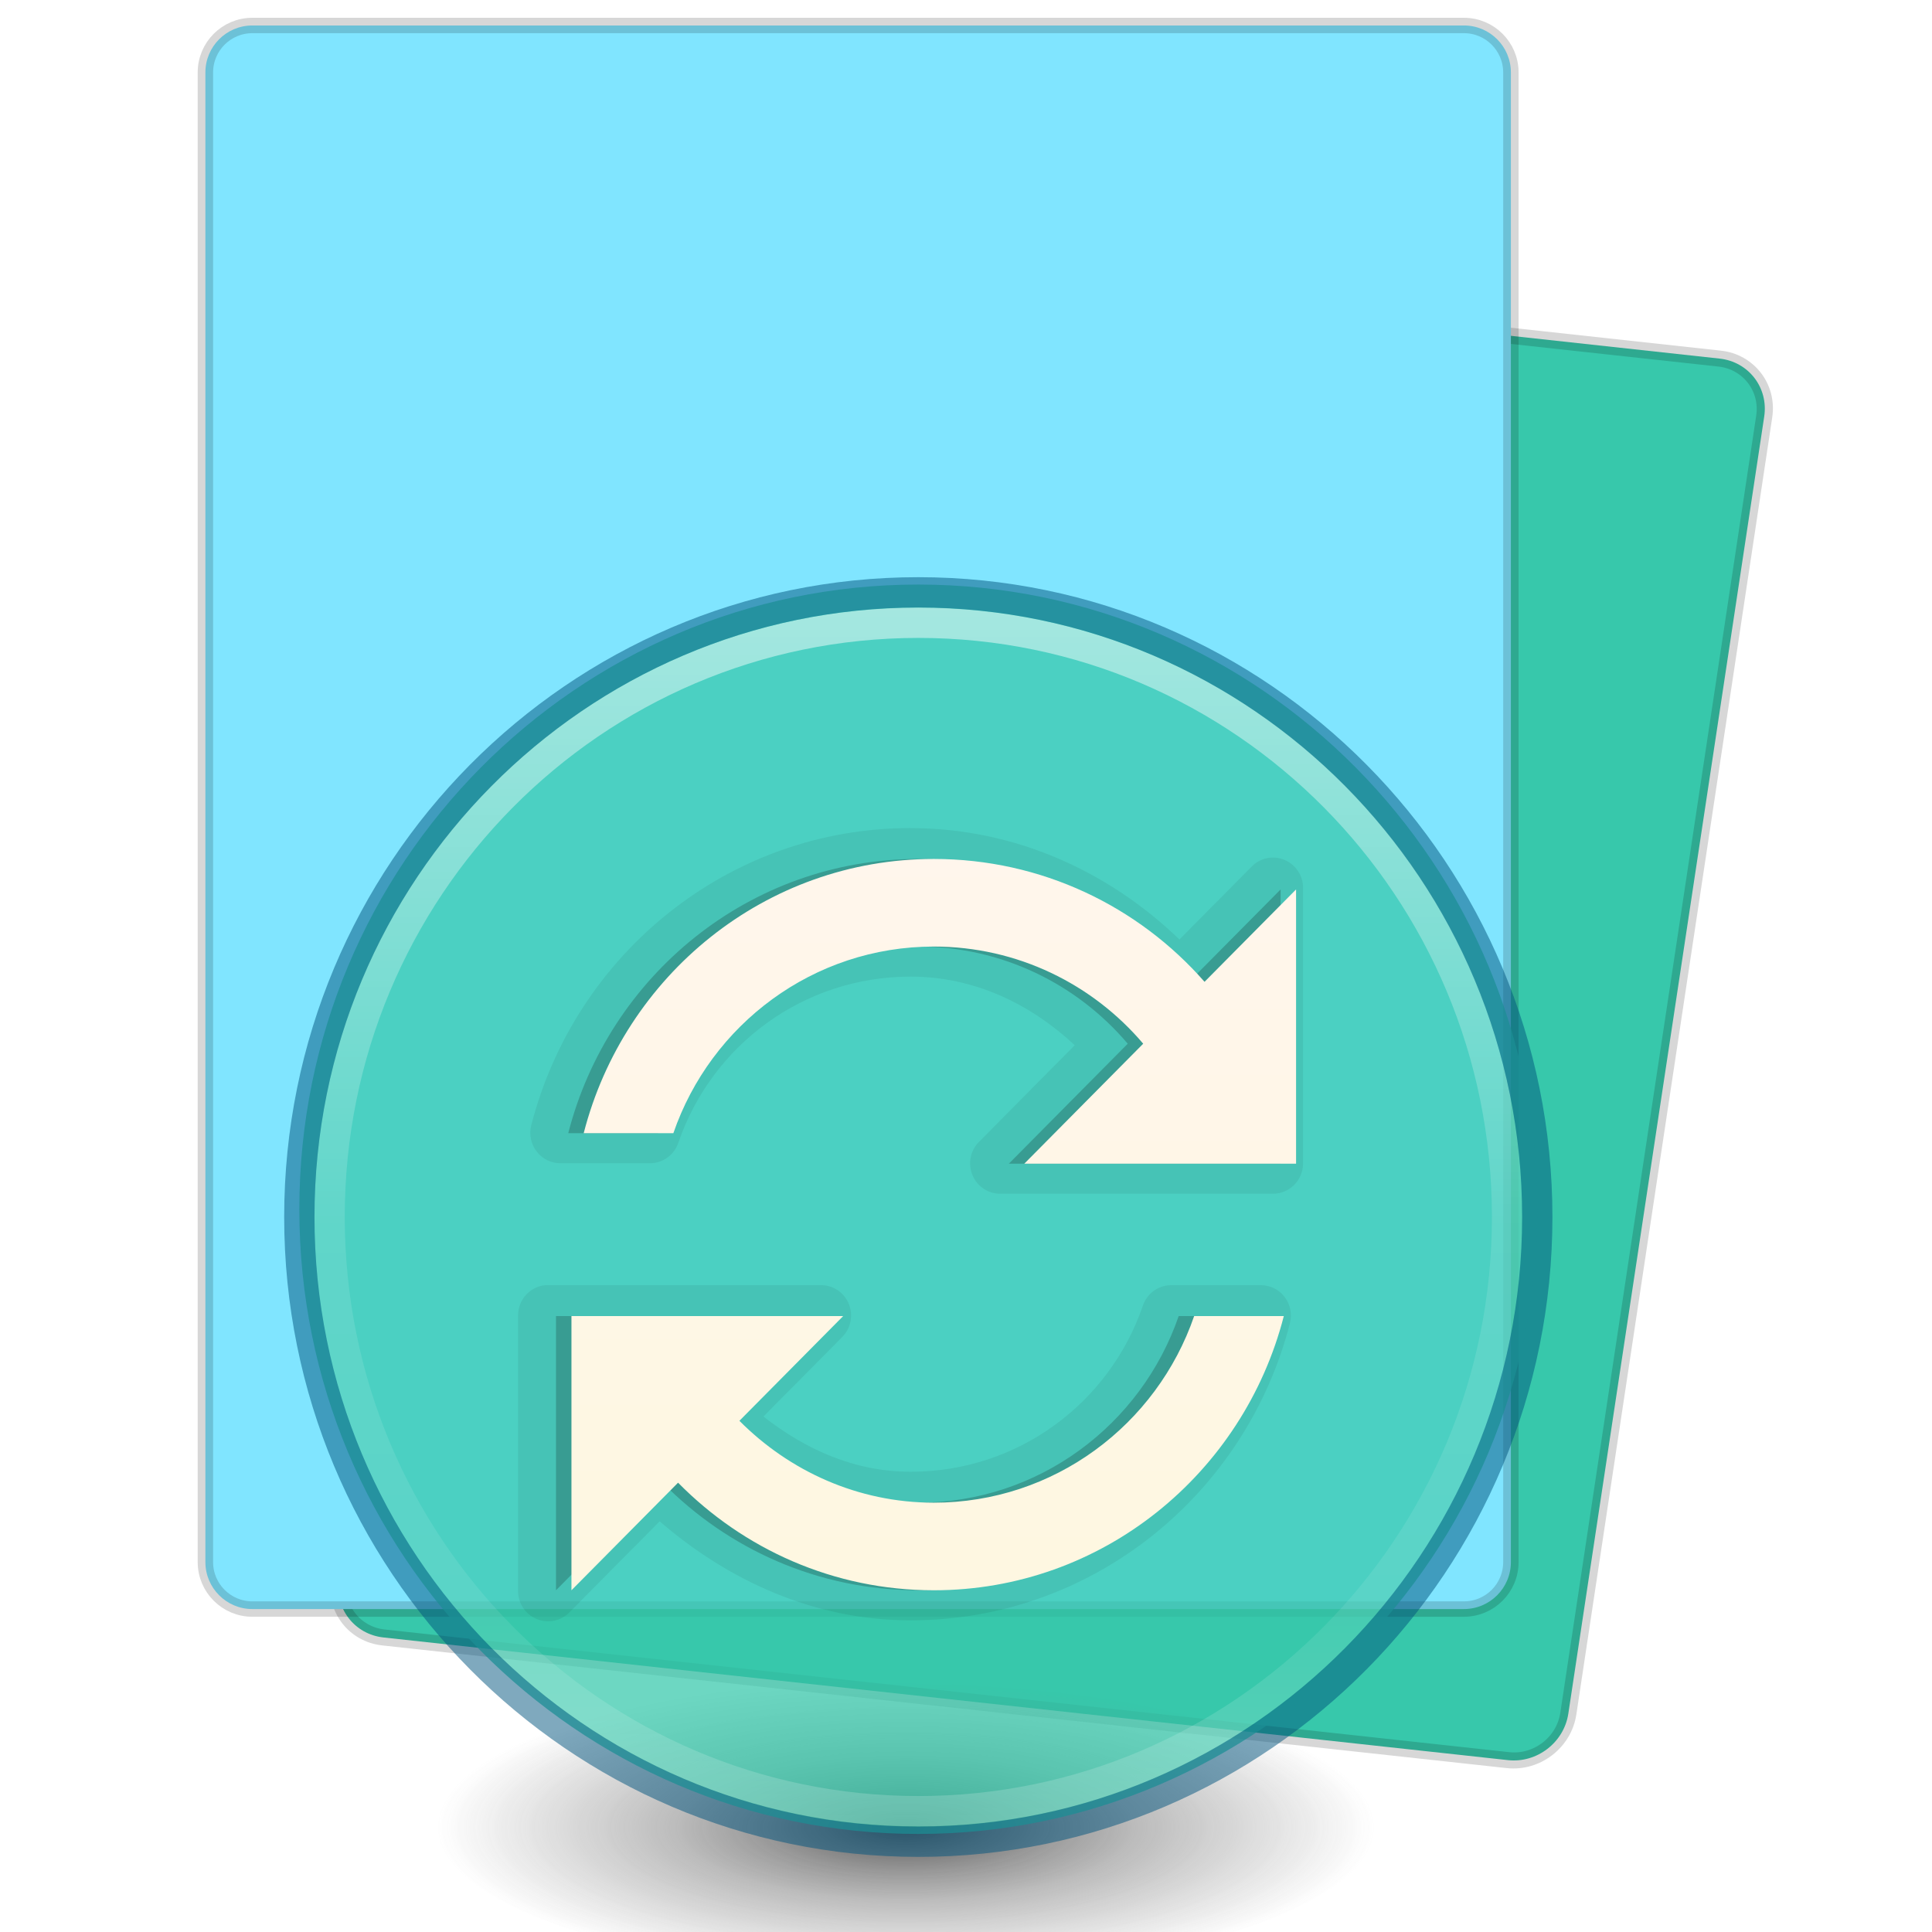
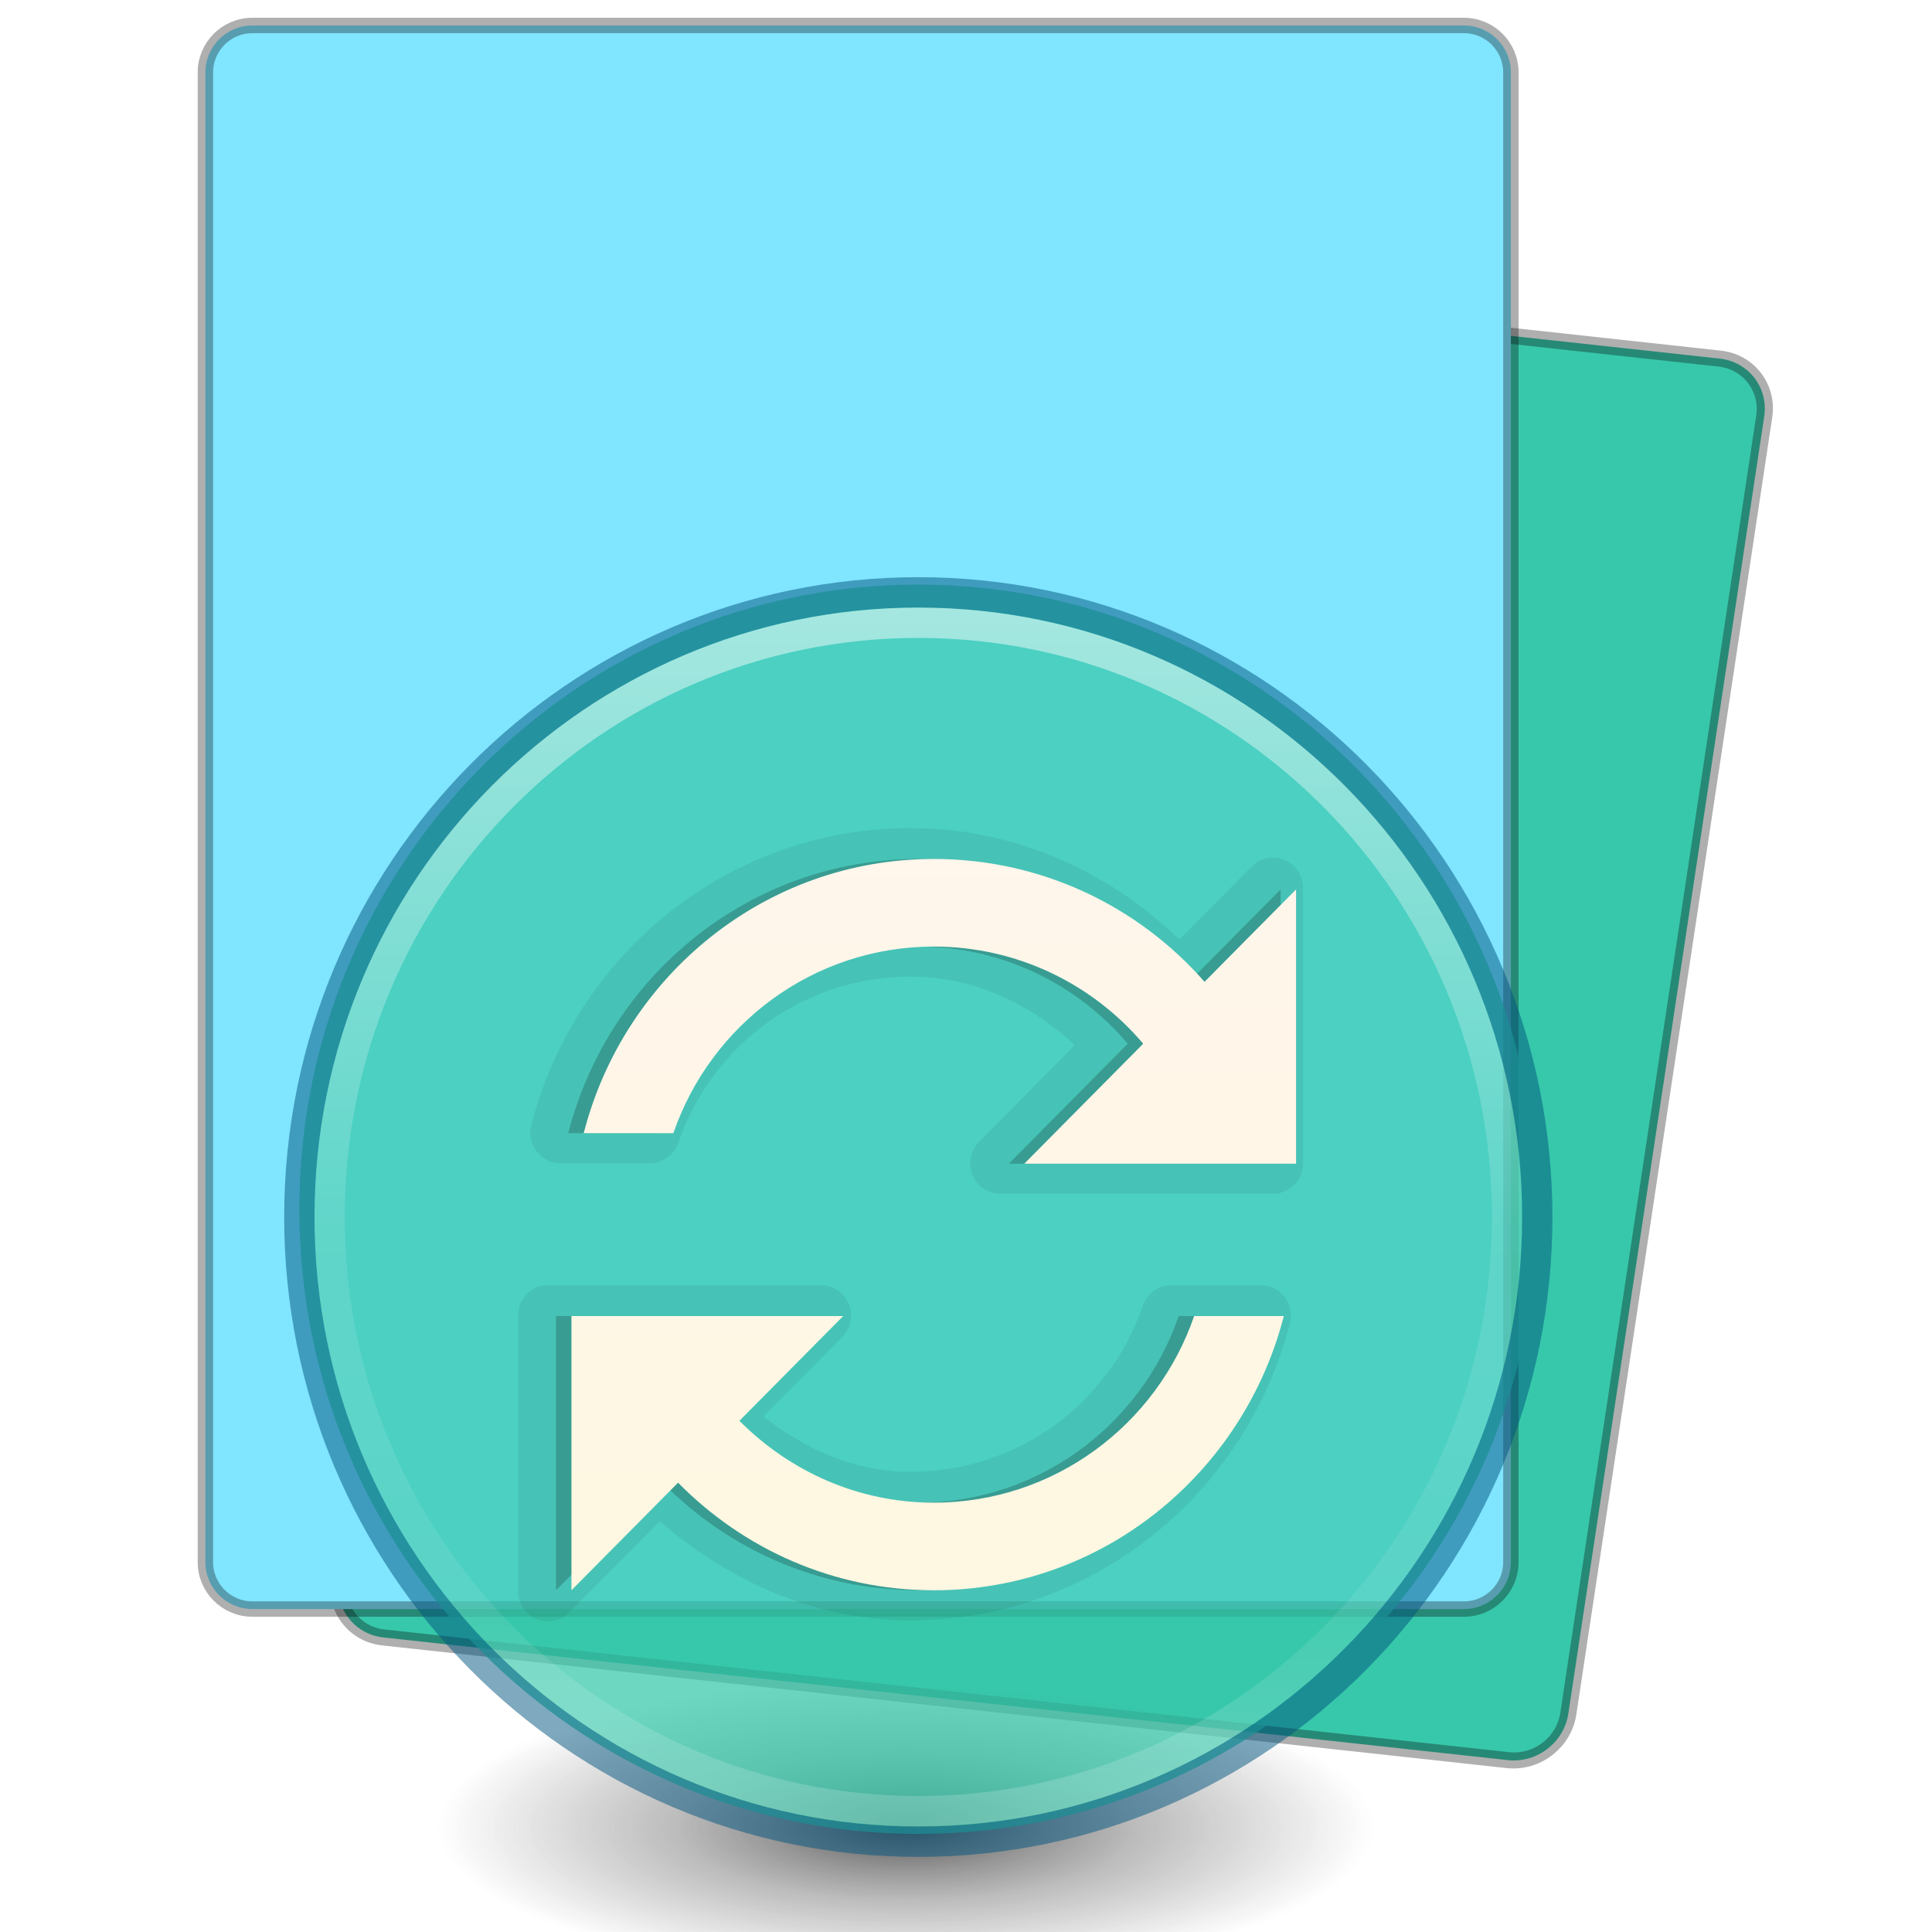
<svg xmlns="http://www.w3.org/2000/svg" xmlns:xlink="http://www.w3.org/1999/xlink" version="1.0" width="32" height="32" id="svg2526">
  <defs id="defs2528">
    <linearGradient id="linearGradient4441">
      <stop id="stop4443" style="stop-color:#ffffff;stop-opacity:1" offset="0" />
      <stop id="stop4445" style="stop-color:#ffffff;stop-opacity:0.235" offset="0" />
      <stop id="stop4447" style="stop-color:#ffffff;stop-opacity:0.157" offset="1" />
      <stop id="stop4449" style="stop-color:#ffffff;stop-opacity:0.392" offset="1" />
    </linearGradient>
    <linearGradient id="linearGradient5060">
      <stop id="stop5062" style="stop-color:#000000;stop-opacity:1" offset="0" />
      <stop id="stop5064" style="stop-color:#000000;stop-opacity:0" offset="1" />
    </linearGradient>
    <linearGradient id="linearGradient5048">
      <stop id="stop5050" style="stop-color:#000000;stop-opacity:0" offset="0" />
      <stop id="stop5056" style="stop-color:#000000;stop-opacity:1" offset="0.5" />
      <stop id="stop5052" style="stop-color:#000000;stop-opacity:0" offset="1" />
    </linearGradient>
    <linearGradient x1="302.857" y1="366.648" x2="302.857" y2="609.505" id="linearGradient3188" xlink:href="#linearGradient5048" gradientUnits="userSpaceOnUse" gradientTransform="matrix(0.06045202,0,0,0.01647059,-0.754243,21.9611)" />
    <radialGradient cx="605.714" cy="486.648" r="117.143" fx="605.714" fy="486.648" id="radialGradient3190" xlink:href="#linearGradient5060" gradientUnits="userSpaceOnUse" gradientTransform="matrix(-0.02008098,0,0,0.01647059,18.60219,21.96113)" />
    <radialGradient cx="605.714" cy="486.648" r="117.143" fx="605.714" fy="486.648" id="radialGradient3192" xlink:href="#linearGradient5060" gradientUnits="userSpaceOnUse" gradientTransform="matrix(0.02008097,0,0,0.01647059,13.39799,21.96113)" />
    <linearGradient xlink:href="#linearGradient4441" id="linearGradient3296" gradientUnits="userSpaceOnUse" gradientTransform="matrix(0.7837838,0,0,0.6216216,2.189191,2.081085)" x1="24" y1="3.087" x2="24" y2="41.696" />
    <linearGradient xlink:href="#linearGradient4337" id="linearGradient3299" gradientUnits="userSpaceOnUse" gradientTransform="matrix(0.887753,0,0,0.5451843,-4.27036,3.033759)" x1="25.132" y1="0.985" x2="25.132" y2="47.013" />
    <linearGradient id="linearGradient5736">
      <stop id="stop5738" style="stop-color:#586e75;stop-opacity:1" offset="0" />
      <stop id="stop5740" style="stop-color:#073642;stop-opacity:1" offset="1" />
    </linearGradient>
    <linearGradient id="linearGradient4337">
      <stop id="stop4339" style="stop-color:#fdf6e3;stop-opacity:1" offset="0" />
      <stop id="stop4341" style="stop-color:#eee8d5;stop-opacity:1" offset="1" />
    </linearGradient>
    <linearGradient xlink:href="#linearGradient5736" id="linearGradient4496" gradientUnits="userSpaceOnUse" gradientTransform="matrix(0.8038489,0.1417031,-0.08623413,0.4889297,0.012884,-1.65751)" x1="20.384" y1="2.753" x2="25.581" y2="51.199" />
    <linearGradient y2="47.013" x2="25.132" y1="0.985" x1="25.132" gradientTransform="matrix(0.887753,0,0,0.5451843,-4.27036,3.033759)" gradientUnits="userSpaceOnUse" id="linearGradient866" xlink:href="#linearGradient5736" />
    <linearGradient y2="41.696" x2="24" y1="3.087" x1="24" gradientTransform="matrix(0.7837838,0,0,0.6216216,2.189191,2.081085)" gradientUnits="userSpaceOnUse" id="linearGradient868" xlink:href="#linearGradient4441" />
    <radialGradient gradientTransform="matrix(0.1236997,0,0,0.03927257,2.739961,22.95543)" gradientUnits="userSpaceOnUse" xlink:href="#linearGradient3820-7-2-1" id="radialGradient3025-3" fy="186.171" fx="99.157" r="62.769" cy="186.171" cx="99.157" />
    <linearGradient id="linearGradient3820-7-2-1">
      <stop offset="0" style="stop-color:#3d3d3d;stop-opacity:1" id="stop3822-2-6-3" />
      <stop offset="0.5" style="stop-color:#686868;stop-opacity:0.498" id="stop3864-8-7-7" />
      <stop offset="1" style="stop-color:#686868;stop-opacity:0" id="stop3824-1-2-5" />
    </linearGradient>
    <linearGradient gradientTransform="matrix(0.5271131,0,0,0.5320027,-22.60169,6.667411)" gradientUnits="userSpaceOnUse" xlink:href="#linearGradient4011" id="linearGradient3019-3" y2="44.341" x2="71.204" y1="6.238" x1="71.204" />
    <linearGradient id="linearGradient4011">
      <stop offset="0" style="stop-color:#ffffff;stop-opacity:1" id="stop4013" />
      <stop offset="0.508" style="stop-color:#ffffff;stop-opacity:0.235" id="stop4015" />
      <stop offset="0.835" style="stop-color:#ffffff;stop-opacity:0.157" id="stop4017" />
      <stop offset="1" style="stop-color:#ffffff;stop-opacity:0.392" id="stop4019" />
    </linearGradient>
    <linearGradient x1="167.983" y1="6.833" x2="167.983" y2="61.692" id="linearGradient3012-1" xlink:href="#linearGradient5803-2-1" gradientUnits="userSpaceOnUse" gradientTransform="matrix(0.3555116,0,0,0.3588094,-42.14929,8.242842)" />
    <linearGradient id="linearGradient5803-2-1">
      <stop id="stop5805-1-6" style="stop-color:#fff5ef;stop-opacity:1" offset="0" />
      <stop id="stop5807-6-6" style="stop-color:#fef8dd;stop-opacity:1" offset="1" />
    </linearGradient>
  </defs>
-   <rect transform="matrix(0.9941019,0.1084497,-0.149325,0.9887882,0,0)" ry="0.874" y="2.818" x="9.464" height="23.477" width="20.485" id="rect3412" style="fill:#37c8ab;fill-opacity:1;stroke:#000000;stroke-width:0.267;stroke-opacity:0.157" />
-   <rect ry="0.778" y="0.422" x="3.402" height="26.229" width="21.623" id="rect3414" style="opacity:1;fill:#80e5ff;fill-opacity:1;stroke:#000000;stroke-width:0.255;stroke-opacity:0.157" />
+   <rect transform="matrix(0.9941019,0.1084497,-0.149325,0.9887882,0,0)" ry="0.874" y="2.818" x="9.464" height="23.477" width="20.485" id="rect3412" style="fill:#37c8ab;fill-opacity:1;stroke:#000000;stroke-width:0.267;stroke-opacity:0.314" />
+   <rect ry="0.778" y="0.422" x="3.402" height="26.229" width="21.623" id="rect3414" style="opacity:1;fill:#80e5ff;fill-opacity:1;stroke:#000000;stroke-width:0.255;stroke-opacity:0.314" />
  <path style="opacity:0.877;fill:url(#radialGradient3025-3);fill-opacity:1;stroke:none" id="path3818-0-5" d="m 22.77,30.267 a 7.765,2.465 0 0 1 -15.529,0 7.765,2.465 0 1 1 15.529,0 z" />
  <path style="color:#000000;display:inline;overflow:visible;visibility:visible;fill:#37c8ab;fill-opacity:0.73;fill-rule:nonzero;stroke:none;stroke-width:1;marker:none;enable-background:accumulate" id="path2555-9-6" d="m 15.21,9.682 c -5.657,0 -10.252,4.638 -10.252,10.347 0,5.709 4.595,10.347 10.252,10.347 5.657,0 10.252,-4.638 10.252,-10.347 0,-5.709 -4.595,-10.347 -10.252,-10.347 z" />
  <path style="color:#000000;display:inline;overflow:visible;visibility:visible;opacity:0.5;fill:none;stroke:url(#linearGradient3019-3);stroke-width:0.502;stroke-linecap:round;stroke-linejoin:round;stroke-miterlimit:4;stroke-dasharray:none;stroke-dashoffset:0;stroke-opacity:1;marker:none;enable-background:accumulate" id="path8655" d="m 24.962,20.157 c 0,5.436 -4.366,9.842 -9.751,9.842 -5.386,0 -9.752,-4.407 -9.752,-9.842 0,-5.436 4.366,-9.842 9.752,-9.842 5.385,0 9.751,4.406 9.751,9.842 l 0,0 z" />
  <path style="color:#000000;clip-rule:nonzero;display:inline;overflow:visible;visibility:visible;opacity:0.5;isolation:auto;mix-blend-mode:normal;color-interpolation:sRGB;color-interpolation-filters:linearRGB;solid-color:#000000;solid-opacity:1;fill:#000000;fill-opacity:0;fill-rule:nonzero;stroke:#00537d;stroke-width:0.502;stroke-linecap:round;stroke-linejoin:round;stroke-miterlimit:4;stroke-dasharray:none;stroke-dashoffset:0;stroke-opacity:1;marker:none;color-rendering:auto;image-rendering:auto;shape-rendering:auto;text-rendering:auto;enable-background:accumulate" id="path2555-6" d="m 15.21,9.811 c -5.657,0 -10.252,4.638 -10.252,10.347 0,5.709 4.595,10.347 10.252,10.347 5.657,0 10.252,-4.638 10.252,-10.347 0,-5.709 -4.595,-10.347 -10.252,-10.347 z" />
  <path d="m 15.082,13.715 c -3.021,0 -5.558,2.097 -6.282,4.921 a 0.498,0.503 0 0 0 0.484,0.631 l 1.485,0 a 0.498,0.503 0 0 0 0.469,-0.347 c 0.552,-1.603 2.062,-2.744 3.844,-2.744 1.067,0 1.995,0.461 2.719,1.136 l -1.578,1.593 a 0.498,0.503 0 0 0 0.359,0.867 l 4.501,0 a 0.498,0.503 0 0 0 0.5,-0.505 l 0,-4.542 a 0.498,0.503 0 0 0 -0.86,-0.363 l -1.188,1.199 c -1.164,-1.123 -2.72,-1.845 -4.454,-1.845 z m -6.048,7.571 a 0.498,0.503 0 0 0 -0.453,0.505 l 0,4.542 a 0.498,0.503 0 0 0 0.86,0.363 l 1.485,-1.498 c 1.13,0.976 2.553,1.64 4.157,1.64 3.021,0 5.558,-2.097 6.282,-4.921 a 0.498,0.503 0 0 0 -0.484,-0.631 l -1.485,0 a 0.498,0.503 0 0 0 -0.469,0.347 c -0.552,1.603 -2.062,2.744 -3.844,2.744 -0.935,0 -1.751,-0.376 -2.438,-0.915 l 1.297,-1.309 a 0.498,0.503 0 0 0 -0.359,-0.867 l -4.501,0 a 0.498,0.503 0 0 0 -0.047,0 z" id="path4451" style="color:#000000;display:inline;overflow:visible;visibility:visible;opacity:0.063;fill:#000000;fill-opacity:1;fill-rule:nonzero;stroke:none;stroke-width:1;marker:none;enable-background:accumulate" />
  <path d="m 15.21,14.227 c -2.793,0 -5.129,1.935 -5.798,4.542 l 1.485,0 c 0.62,-1.801 2.318,-3.091 4.313,-3.091 1.388,0 2.632,0.623 3.469,1.609 l -1.969,1.987 4.501,0 0,-4.542 -1.516,1.53 c -1.096,-1.251 -2.7,-2.035 -4.485,-2.035 z m -6.001,7.571 0,4.542 1.766,-1.782 c 1.083,1.1 2.577,1.782 4.235,1.782 2.793,0 5.129,-1.935 5.798,-4.542 l -1.485,0 c -0.62,1.801 -2.318,3.091 -4.313,3.091 -1.259,0 -2.393,-0.525 -3.219,-1.356 l 1.719,-1.735 -4.501,0 z" id="path4285-6" style="color:#000000;display:inline;overflow:visible;visibility:visible;opacity:0.2;fill:#000000;fill-opacity:1;fill-rule:nonzero;stroke:none;stroke-width:1;marker:none;enable-background:accumulate" />
  <path d="m 15.466,14.227 c -2.793,0 -5.129,1.935 -5.798,4.542 l 1.485,0 c 0.62,-1.801 2.318,-3.091 4.313,-3.091 1.387,0 2.632,0.623 3.469,1.609 l -1.969,1.987 4.501,0 0,-4.542 -1.516,1.53 C 18.855,15.011 17.251,14.227 15.466,14.227 Z m -6.001,7.571 0,4.542 1.766,-1.782 c 1.083,1.1 2.577,1.782 4.235,1.782 2.793,0 5.129,-1.935 5.798,-4.542 l -1.485,0 c -0.62,1.801 -2.318,3.091 -4.313,3.091 -1.259,0 -2.393,-0.525 -3.219,-1.356 l 1.719,-1.735 -4.501,0 z" id="path4285" style="color:#000000;display:inline;overflow:visible;visibility:visible;fill:url(#linearGradient3012-1);fill-opacity:1;fill-rule:nonzero;stroke:none;stroke-width:1;marker:none;enable-background:accumulate" />
</svg>
